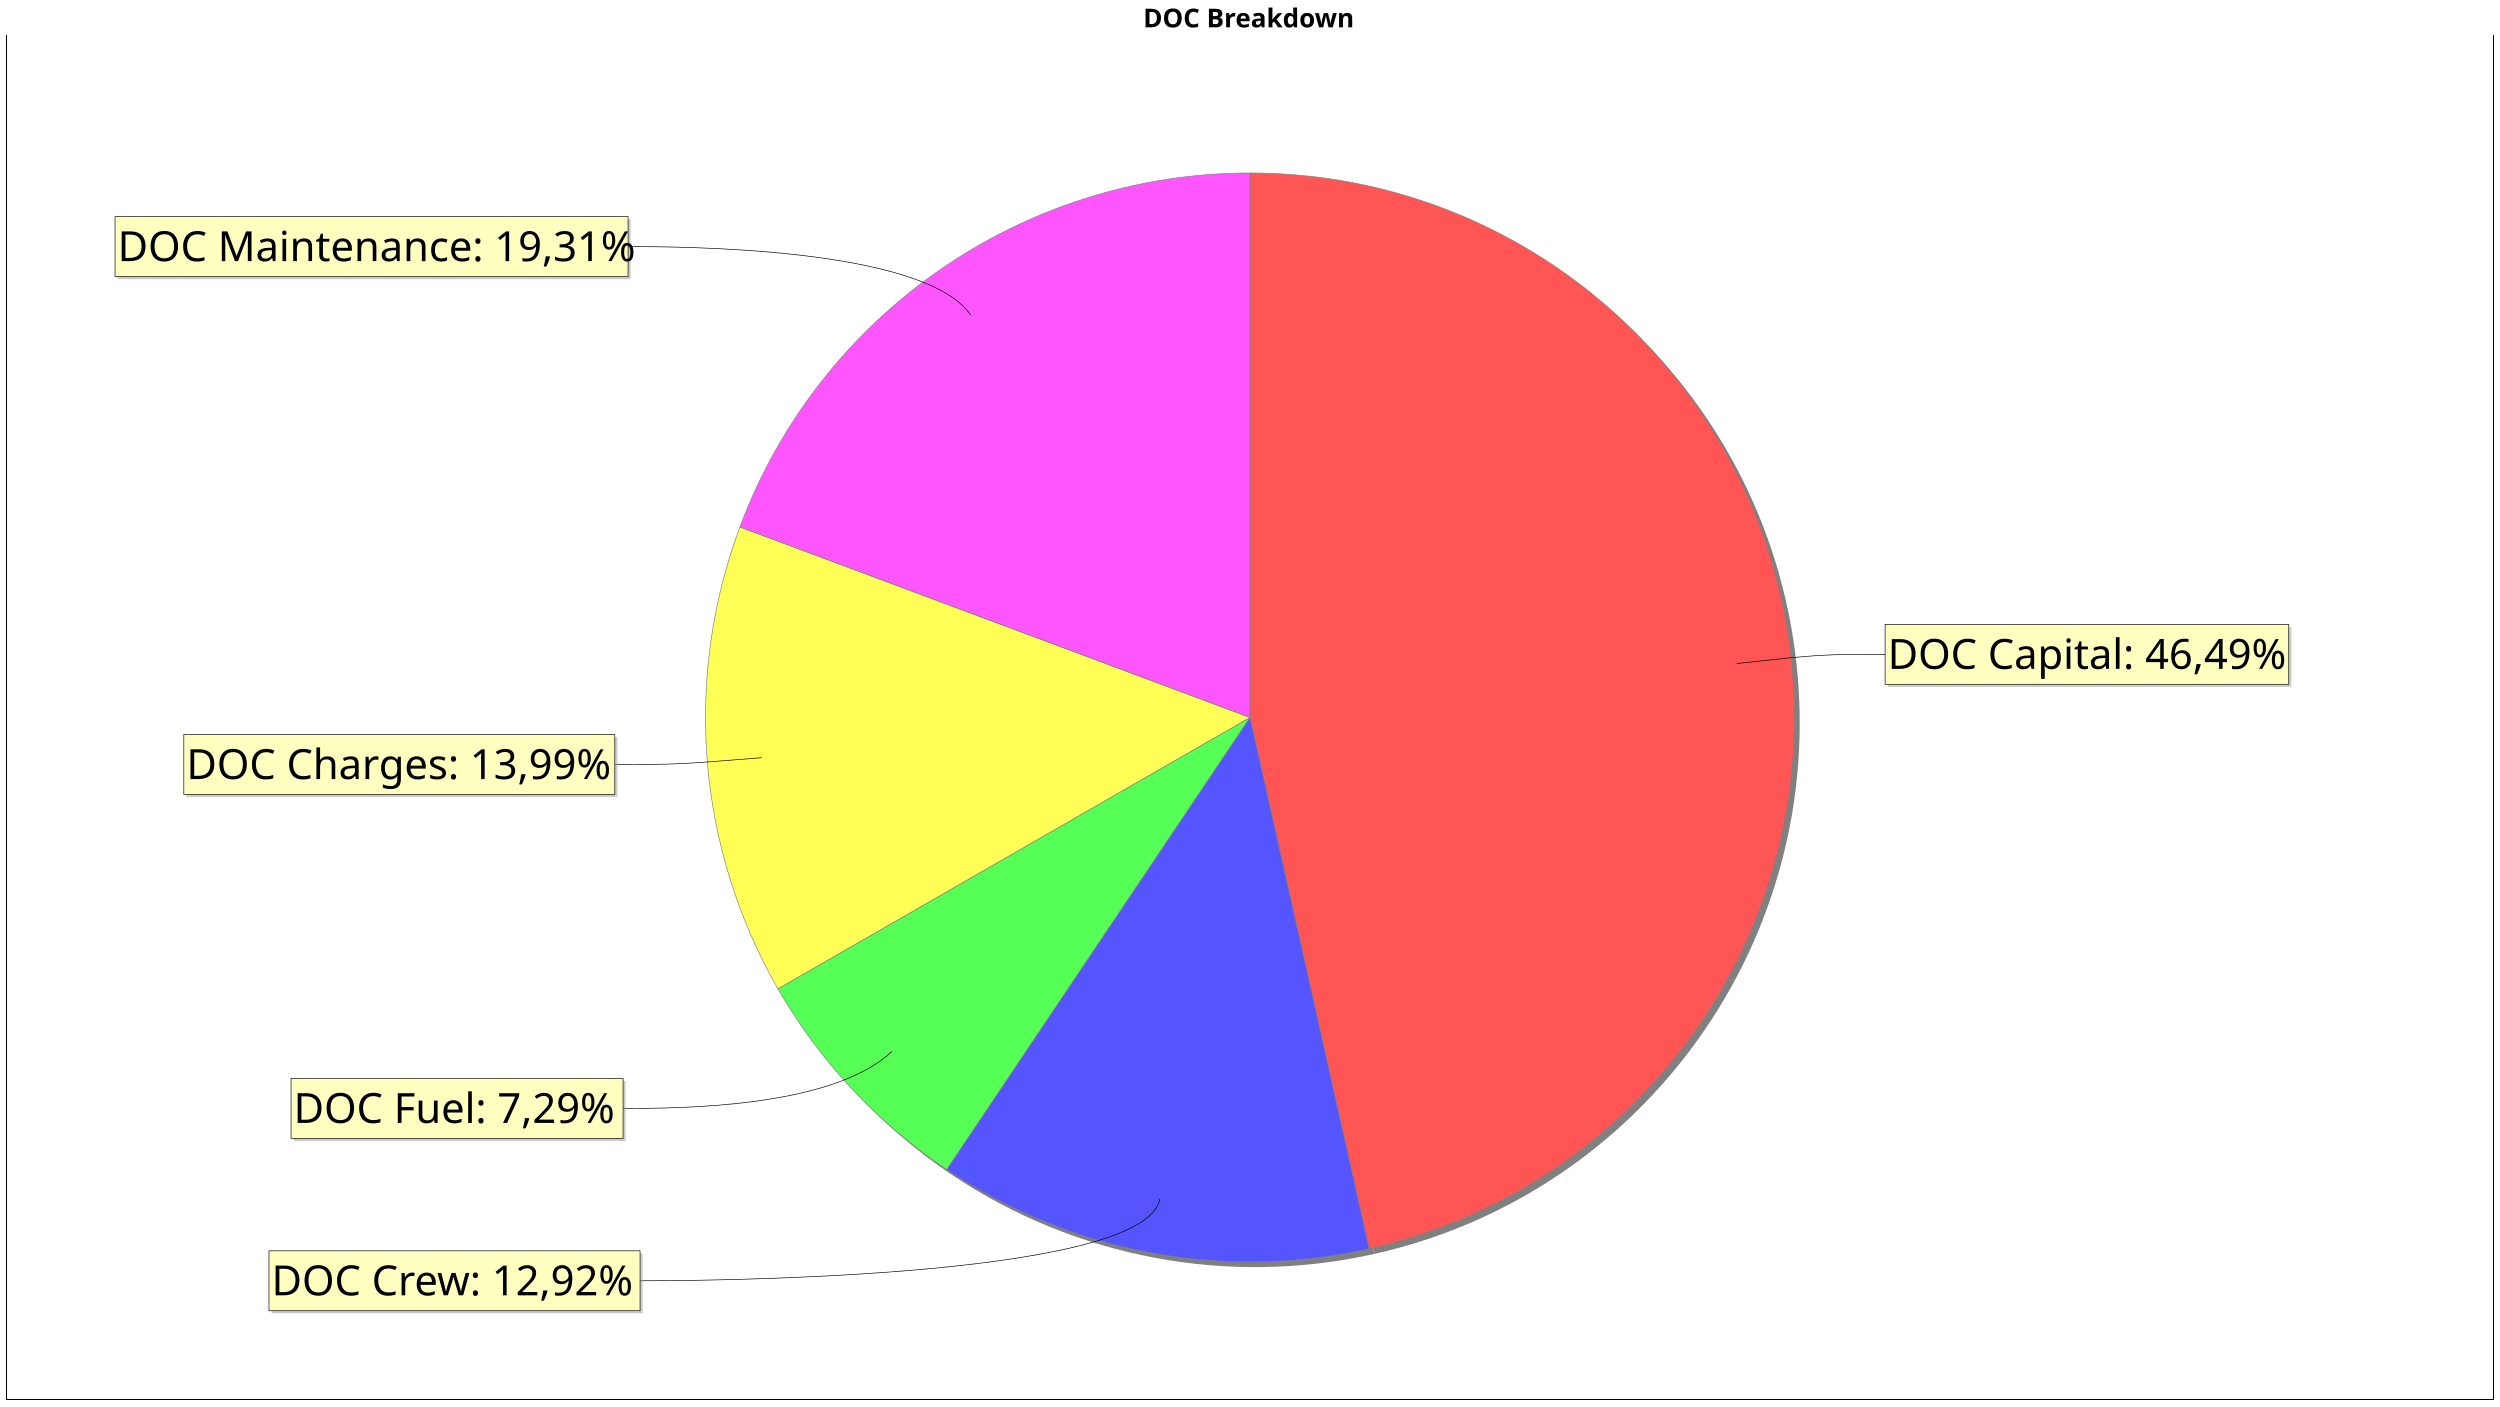
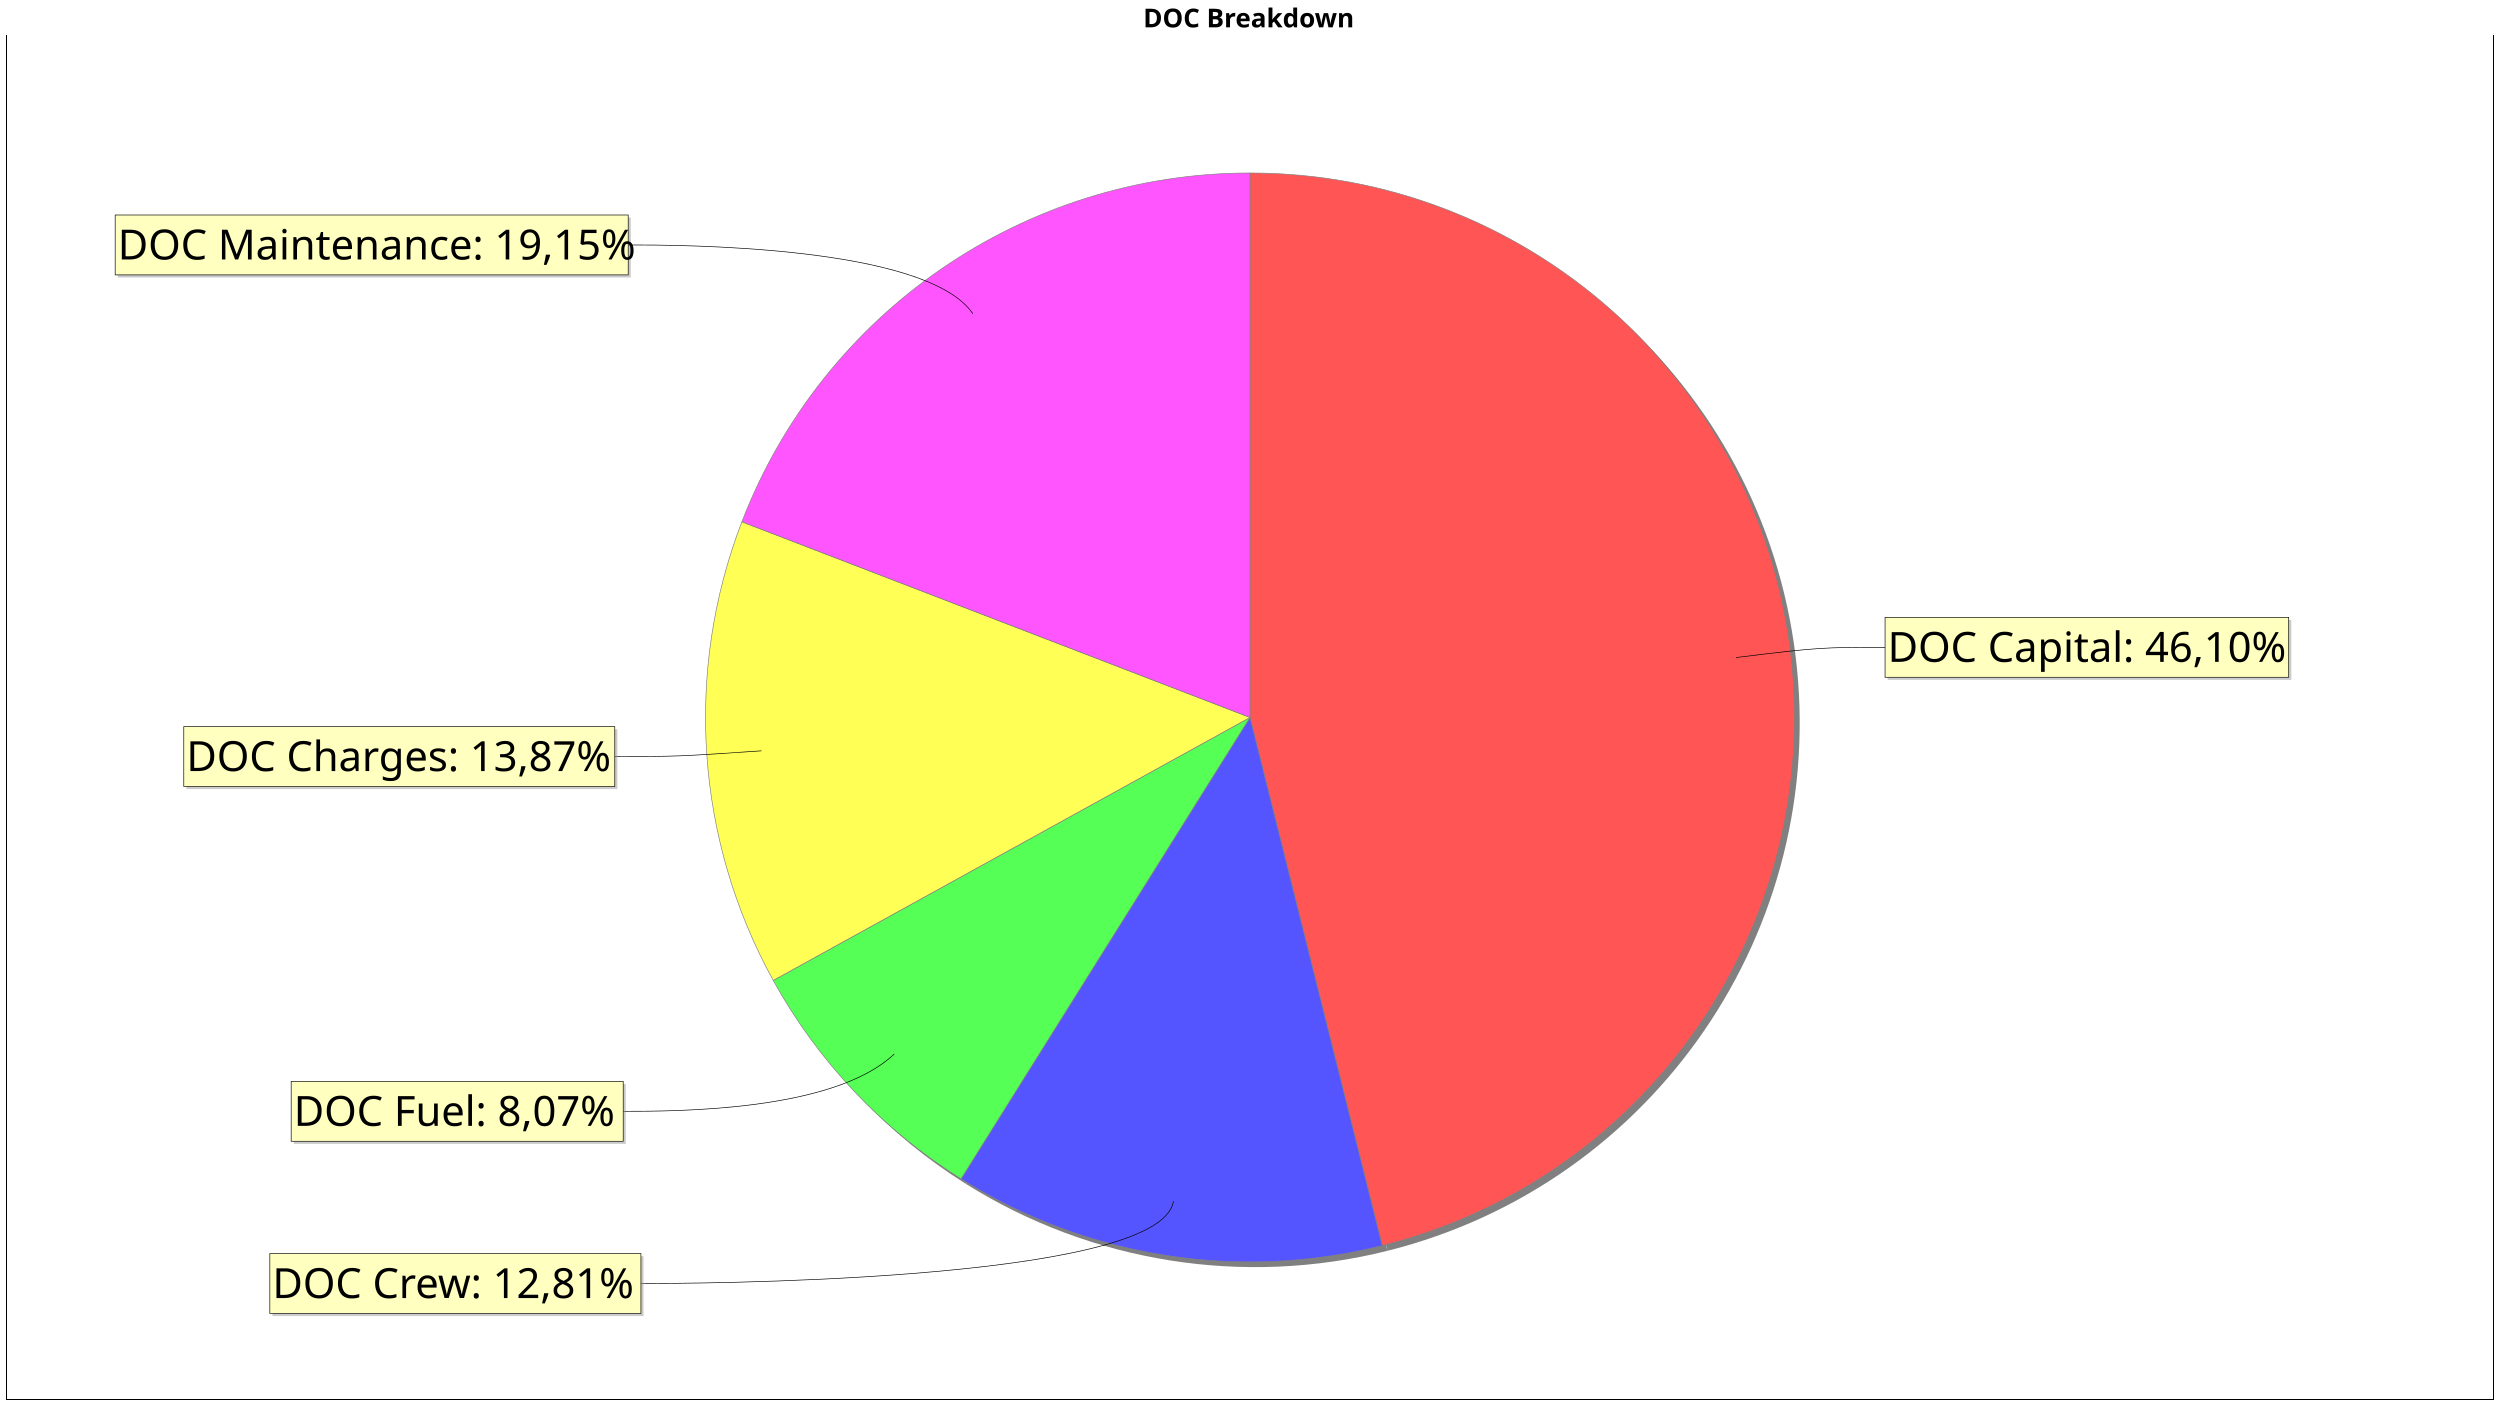
<svg xmlns="http://www.w3.org/2000/svg" width="1920" height="1080" text-rendering="auto" shape-rendering="auto">
  <defs>
-     <clipPath id="_28949968212800clip-0">
+     <clipPath id="_24280582427152clip-0">
      <path d="M 0 0 L 1920 0 L 1920 1080 L 0 1080 L 0 0 Z " />
    </clipPath>
-     <clipPath id="_28949968212800clip-1">
+     <clipPath id="_24280582427152clip-1">
      <path d="M 5 27 L 5 1075 L 1915 1075 L 1915 27 Z " />
    </clipPath>
  </defs>
-   <rect x="0" y="0" width="1920" height="1080" style="fill: rgb(255,255,255); fill-opacity: 1.0" transform="matrix(1,0,0,1,0,0)" clip-path="url(#_28949968212800clip-0)" />
+   <rect x="0" y="0" width="1920" height="1080" style="fill: rgb(255,255,255); fill-opacity: 1.0" transform="matrix(1,0,0,1,0,0)" clip-path="url(#_24280582427152clip-0)" />
  <g transform="matrix(1,0,0,1,0,0)">
-     <text x="878" y="21.01" style="fill: rgb(0,0,0); fill-opacity: 1.0; font-family: Tahoma; font-size: 20px; font-weight: bold;" clip-path="url(#_28949968212800clip-0)">DOC Breakdown</text>
+     <text x="878" y="21.01" style="fill: rgb(0,0,0); fill-opacity: 1.0; font-family: Tahoma; font-size: 20px; font-weight: bold;" clip-path="url(#_24280582427152clip-0)">DOC Breakdown</text>
  </g>
-   <rect x="5" y="27" width="1910" height="1048" style="fill: rgb(255,255,255); fill-opacity: 0.0" transform="matrix(1,0,0,1,0,0)" clip-path="url(#_28949968212800clip-0)" />
-   <rect x="5" y="27" width="1910" height="1048" style="stroke-width: 0.5;stroke: rgb(0,0,0);stroke-opacity: 1.0;stroke-linecap: round;stroke-linejoin: round;shape-rendering:crispEdges;; fill: none" transform="matrix(1,0,0,1,0,0)" clip-path="url(#_28949968212800clip-0)" />
-   <g style="fill: rgb(128,128,128); fill-opacity: 1.0; stroke: none" transform="matrix(1,0,0,1,0,0)" clip-path="url(#_28949968212800clip-1)">
-     <path d="M 964 136.85 C 1177.12 136.85 1356.14 297.13 1379.61 508.95 C 1403.08 720.78 1263.48 916.36 1055.53 963.01 L 964 555 Z " />
+   <rect x="5" y="27" width="1910" height="1048" style="fill: rgb(255,255,255); fill-opacity: 0.0" transform="matrix(1,0,0,1,0,0)" clip-path="url(#_24280582427152clip-0)" />
+   <rect x="5" y="27" width="1910" height="1048" style="stroke-width: 0.5;stroke: rgb(0,0,0);stroke-opacity: 1.0;stroke-linecap: round;stroke-linejoin: round;shape-rendering:crispEdges;; fill: none" transform="matrix(1,0,0,1,0,0)" clip-path="url(#_24280582427152clip-0)" />
+   <g style="fill: rgb(128,128,128); fill-opacity: 1.0; stroke: none" transform="matrix(1,0,0,1,0,0)" clip-path="url(#_24280582427152clip-1)">
+     <path d="M 964 136.85 C 1175.15 136.85 1353.17 294.27 1379.01 503.83 C 1404.85 713.4 1270.39 909.34 1065.56 960.63 L 964 555 Z " />
  </g>
-   <g style="fill: rgb(128,128,128); fill-opacity: 1.0; stroke: none" transform="matrix(1,0,0,1,0,0)" clip-path="url(#_28949968212800clip-1)">
-     <path d="M 1055.53 963.01 C 943.6 988.12 826.26 966.14 731 902.22 L 964 555 Z " />
+   <g style="fill: rgb(128,128,128); fill-opacity: 1.0; stroke: none" transform="matrix(1,0,0,1,0,0)" clip-path="url(#_24280582427152clip-1)">
+     <path d="M 1065.56 960.63 C 955.25 988.25 838.44 969.75 742.06 909.39 L 964 555 Z " />
  </g>
-   <g style="fill: rgb(128,128,128); fill-opacity: 1.0; stroke: none" transform="matrix(1,0,0,1,0,0)" clip-path="url(#_28949968212800clip-1)">
-     <path d="M 731 902.22 C 677.75 866.49 633.44 818.99 601.48 763.4 L 964 555 Z " />
+   <g style="fill: rgb(128,128,128); fill-opacity: 1.0; stroke: none" transform="matrix(1,0,0,1,0,0)" clip-path="url(#_24280582427152clip-1)">
+     <path d="M 742.06 909.39 C 681.82 871.66 632.19 819.21 597.86 756.97 L 964 555 Z " />
  </g>
-   <g style="fill: rgb(128,128,128); fill-opacity: 1.0; stroke: none" transform="matrix(1,0,0,1,0,0)" clip-path="url(#_28949968212800clip-1)">
-     <path d="M 601.48 763.4 C 539.41 655.43 528.7 525.4 572.27 408.73 L 964 555 Z " />
+   <g style="fill: rgb(128,128,128); fill-opacity: 1.0; stroke: none" transform="matrix(1,0,0,1,0,0)" clip-path="url(#_24280582427152clip-1)">
+     <path d="M 597.86 756.97 C 538.23 648.86 529.42 519.94 573.78 404.73 L 964 555 Z " />
  </g>
-   <g style="fill: rgb(128,128,128); fill-opacity: 1.0; stroke: none" transform="matrix(1,0,0,1,0,0)" clip-path="url(#_28949968212800clip-1)">
-     <path d="M 572.27 408.73 C 633.31 245.23 789.48 136.85 964 136.85 L 964 555 Z " />
+   <g style="fill: rgb(128,128,128); fill-opacity: 1.0; stroke: none" transform="matrix(1,0,0,1,0,0)" clip-path="url(#_24280582427152clip-1)">
+     <path d="M 573.78 404.73 C 635.94 243.33 791.05 136.85 964 136.85 L 964 555 Z " />
  </g>
-   <g style="fill: rgb(255,85,85); fill-opacity: 1.0; stroke: none" transform="matrix(1,0,0,1,0,0)" clip-path="url(#_28949968212800clip-1)">
-     <path d="M 960 132.85 C 1173.12 132.85 1352.14 293.13 1375.61 504.95 C 1399.08 716.78 1259.48 912.36 1051.53 959.01 L 960 551 Z " />
+   <g style="fill: rgb(255,85,85); fill-opacity: 1.0; stroke: none" transform="matrix(1,0,0,1,0,0)" clip-path="url(#_24280582427152clip-1)">
+     <path d="M 960 132.85 C 1171.15 132.85 1349.17 290.27 1375.01 499.83 C 1400.85 709.4 1266.39 905.34 1061.56 956.63 L 960 551 Z " />
  </g>
-   <g style="stroke-width: 0.5;stroke: rgb(128,128,128);stroke-opacity: 1.0;stroke-linecap: round;stroke-linejoin: round;shape-rendering:geometricPrecision;; fill: none" transform="matrix(1,0,0,1,0,0)" clip-path="url(#_28949968212800clip-1)">
-     <path d="M 960 132.85 C 1173.12 132.85 1352.14 293.13 1375.61 504.95 C 1399.08 716.78 1259.48 912.36 1051.53 959.01 L 960 551 Z " />
+   <g style="stroke-width: 0.5;stroke: rgb(128,128,128);stroke-opacity: 1.0;stroke-linecap: round;stroke-linejoin: round;shape-rendering:geometricPrecision;; fill: none" transform="matrix(1,0,0,1,0,0)" clip-path="url(#_24280582427152clip-1)">
+     <path d="M 960 132.85 C 1171.15 132.85 1349.17 290.27 1375.01 499.83 C 1400.85 709.4 1266.39 905.34 1061.56 956.63 L 960 551 Z " />
  </g>
-   <g style="fill: rgb(85,85,255); fill-opacity: 1.0; stroke: none" transform="matrix(1,0,0,1,0,0)" clip-path="url(#_28949968212800clip-1)">
-     <path d="M 1051.53 959.01 C 939.6 984.12 822.26 962.14 727 898.22 L 960 551 Z " />
+   <g style="fill: rgb(85,85,255); fill-opacity: 1.0; stroke: none" transform="matrix(1,0,0,1,0,0)" clip-path="url(#_24280582427152clip-1)">
+     <path d="M 1061.56 956.63 C 951.25 984.25 834.44 965.75 738.06 905.39 L 960 551 Z " />
  </g>
-   <g style="stroke-width: 0.5;stroke: rgb(128,128,128);stroke-opacity: 1.0;stroke-linecap: round;stroke-linejoin: round;shape-rendering:geometricPrecision;; fill: none" transform="matrix(1,0,0,1,0,0)" clip-path="url(#_28949968212800clip-1)">
-     <path d="M 1051.53 959.01 C 939.6 984.12 822.26 962.14 727 898.22 L 960 551 Z " />
+   <g style="stroke-width: 0.5;stroke: rgb(128,128,128);stroke-opacity: 1.0;stroke-linecap: round;stroke-linejoin: round;shape-rendering:geometricPrecision;; fill: none" transform="matrix(1,0,0,1,0,0)" clip-path="url(#_24280582427152clip-1)">
+     <path d="M 1061.56 956.63 C 951.25 984.25 834.44 965.75 738.06 905.39 L 960 551 Z " />
  </g>
-   <g style="fill: rgb(85,255,85); fill-opacity: 1.0; stroke: none" transform="matrix(1,0,0,1,0,0)" clip-path="url(#_28949968212800clip-1)">
-     <path d="M 727 898.22 C 673.75 862.49 629.44 814.99 597.48 759.4 L 960 551 Z " />
+   <g style="fill: rgb(85,255,85); fill-opacity: 1.0; stroke: none" transform="matrix(1,0,0,1,0,0)" clip-path="url(#_24280582427152clip-1)">
+     <path d="M 738.06 905.39 C 677.82 867.66 628.19 815.21 593.86 752.97 L 960 551 Z " />
  </g>
-   <g style="stroke-width: 0.5;stroke: rgb(128,128,128);stroke-opacity: 1.0;stroke-linecap: round;stroke-linejoin: round;shape-rendering:geometricPrecision;; fill: none" transform="matrix(1,0,0,1,0,0)" clip-path="url(#_28949968212800clip-1)">
-     <path d="M 727 898.22 C 673.75 862.49 629.44 814.99 597.48 759.4 L 960 551 Z " />
+   <g style="stroke-width: 0.5;stroke: rgb(128,128,128);stroke-opacity: 1.0;stroke-linecap: round;stroke-linejoin: round;shape-rendering:geometricPrecision;; fill: none" transform="matrix(1,0,0,1,0,0)" clip-path="url(#_24280582427152clip-1)">
+     <path d="M 738.06 905.39 C 677.82 867.66 628.19 815.21 593.86 752.97 L 960 551 Z " />
  </g>
-   <g style="fill: rgb(255,255,85); fill-opacity: 1.0; stroke: none" transform="matrix(1,0,0,1,0,0)" clip-path="url(#_28949968212800clip-1)">
-     <path d="M 597.48 759.4 C 535.41 651.43 524.7 521.4 568.27 404.73 L 960 551 Z " />
+   <g style="fill: rgb(255,255,85); fill-opacity: 1.0; stroke: none" transform="matrix(1,0,0,1,0,0)" clip-path="url(#_24280582427152clip-1)">
+     <path d="M 593.86 752.97 C 534.23 644.86 525.42 515.94 569.78 400.73 L 960 551 Z " />
  </g>
-   <g style="stroke-width: 0.5;stroke: rgb(128,128,128);stroke-opacity: 1.0;stroke-linecap: round;stroke-linejoin: round;shape-rendering:geometricPrecision;; fill: none" transform="matrix(1,0,0,1,0,0)" clip-path="url(#_28949968212800clip-1)">
-     <path d="M 597.48 759.4 C 535.41 651.43 524.7 521.4 568.27 404.73 L 960 551 Z " />
+   <g style="stroke-width: 0.5;stroke: rgb(128,128,128);stroke-opacity: 1.0;stroke-linecap: round;stroke-linejoin: round;shape-rendering:geometricPrecision;; fill: none" transform="matrix(1,0,0,1,0,0)" clip-path="url(#_24280582427152clip-1)">
+     <path d="M 593.86 752.97 C 534.23 644.86 525.42 515.94 569.78 400.73 L 960 551 Z " />
  </g>
-   <g style="fill: rgb(255,85,255); fill-opacity: 1.0; stroke: none" transform="matrix(1,0,0,1,0,0)" clip-path="url(#_28949968212800clip-1)">
-     <path d="M 568.27 404.73 C 629.31 241.23 785.48 132.85 960 132.85 L 960 551 Z " />
+   <g style="fill: rgb(255,85,255); fill-opacity: 1.0; stroke: none" transform="matrix(1,0,0,1,0,0)" clip-path="url(#_24280582427152clip-1)">
+     <path d="M 569.78 400.73 C 631.94 239.33 787.05 132.85 960 132.85 L 960 551 Z " />
  </g>
-   <g style="stroke-width: 0.5;stroke: rgb(128,128,128);stroke-opacity: 1.0;stroke-linecap: round;stroke-linejoin: round;shape-rendering:geometricPrecision;; fill: none" transform="matrix(1,0,0,1,0,0)" clip-path="url(#_28949968212800clip-1)">
-     <path d="M 568.27 404.73 C 629.31 241.23 785.48 132.85 960 132.85 L 960 551 Z " />
+   <g style="stroke-width: 0.5;stroke: rgb(128,128,128);stroke-opacity: 1.0;stroke-linecap: round;stroke-linejoin: round;shape-rendering:geometricPrecision;; fill: none" transform="matrix(1,0,0,1,0,0)" clip-path="url(#_24280582427152clip-1)">
+     <path d="M 569.78 400.73 C 631.94 239.33 787.05 132.85 960 132.85 L 960 551 Z " />
  </g>
-   <g style="stroke-width: 0.5;stroke: rgb(0,0,0);stroke-opacity: 1.0;stroke-linecap: square;shape-rendering:geometricPrecision;; fill: none" transform="matrix(1,0,0,1,0,0)" clip-path="url(#_28949968212800clip-1)">
-     <path d="M 482.35 189.4 C 519.84 189.4 709.03 189.4 745.42 241.83" />
+   <g style="stroke-width: 0.5;stroke: rgb(0,0,0);stroke-opacity: 1.0;stroke-linecap: square;shape-rendering:geometricPrecision;; fill: none" transform="matrix(1,0,0,1,0,0)" clip-path="url(#_24280582427152clip-1)">
+     <path d="M 482.45 188.12 C 519.84 188.12 710.89 188.12 747.01 240.74" />
  </g>
-   <rect x="90.35" y="168.4" width="394" height="46" style="fill: rgb(151,151,151); fill-opacity: 0.502" transform="matrix(1,0,0,1,0,0)" clip-path="url(#_28949968212800clip-1)" />
-   <rect x="88.35" y="166.4" width="394" height="46" style="fill: rgb(255,255,192); fill-opacity: 1.0" transform="matrix(1,0,0,1,0,0)" clip-path="url(#_28949968212800clip-1)" />
-   <rect x="88.35" y="166.4" width="394" height="46" style="stroke-width: 0.5;stroke: rgb(0,0,0);stroke-opacity: 1.0;stroke-linecap: square;shape-rendering:geometricPrecision;; fill: none" transform="matrix(1,0,0,1,0,0)" clip-path="url(#_28949968212800clip-1)" />
+   <rect x="90.45" y="167.12" width="394" height="46" style="fill: rgb(151,151,151); fill-opacity: 0.502" transform="matrix(1,0,0,1,0,0)" clip-path="url(#_24280582427152clip-1)" />
+   <rect x="88.45" y="165.12" width="394" height="46" style="fill: rgb(255,255,192); fill-opacity: 1.0" transform="matrix(1,0,0,1,0,0)" clip-path="url(#_24280582427152clip-1)" />
+   <rect x="88.45" y="165.12" width="394" height="46" style="stroke-width: 0.5;stroke: rgb(0,0,0);stroke-opacity: 1.0;stroke-linecap: square;shape-rendering:geometricPrecision;; fill: none" transform="matrix(1,0,0,1,0,0)" clip-path="url(#_24280582427152clip-1)" />
  <g transform="matrix(1,0,0,1,0,0)">
-     <text x="90.35" y="200.57" style="fill: rgb(0,0,0); fill-opacity: 1.0; font-family: sans-serif; font-size: 32px;" clip-path="url(#_28949968212800clip-1)">DOC Maintenance: 19,31%</text>
+     <text x="90.45" y="199.29" style="fill: rgb(0,0,0); fill-opacity: 1.0; font-family: sans-serif; font-size: 32px;" clip-path="url(#_24280582427152clip-1)">DOC Maintenance: 19,15%</text>
  </g>
-   <g style="stroke-width: 0.5;stroke: rgb(0,0,0);stroke-opacity: 1.0;stroke-linecap: square;shape-rendering:geometricPrecision;; fill: none" transform="matrix(1,0,0,1,0,0)" clip-path="url(#_28949968212800clip-1)">
-     <path d="M 472.17 587.13 C 519.84 587.13 521.33 587.13 584.93 581.89" />
+   <g style="stroke-width: 0.5;stroke: rgb(0,0,0);stroke-opacity: 1.0;stroke-linecap: square;shape-rendering:geometricPrecision;; fill: none" transform="matrix(1,0,0,1,0,0)" clip-path="url(#_24280582427152clip-1)">
+     <path d="M 472.15 581.01 C 519.84 581.01 520.86 581.01 584.54 576.66" />
  </g>
-   <rect x="143.17" y="566.13" width="331" height="46" style="fill: rgb(151,151,151); fill-opacity: 0.502" transform="matrix(1,0,0,1,0,0)" clip-path="url(#_28949968212800clip-1)" />
-   <rect x="141.17" y="564.13" width="331" height="46" style="fill: rgb(255,255,192); fill-opacity: 1.0" transform="matrix(1,0,0,1,0,0)" clip-path="url(#_28949968212800clip-1)" />
-   <rect x="141.17" y="564.13" width="331" height="46" style="stroke-width: 0.5;stroke: rgb(0,0,0);stroke-opacity: 1.0;stroke-linecap: square;shape-rendering:geometricPrecision;; fill: none" transform="matrix(1,0,0,1,0,0)" clip-path="url(#_28949968212800clip-1)" />
+   <rect x="143.15" y="560.01" width="331" height="46" style="fill: rgb(151,151,151); fill-opacity: 0.502" transform="matrix(1,0,0,1,0,0)" clip-path="url(#_24280582427152clip-1)" />
+   <rect x="141.15" y="558.01" width="331" height="46" style="fill: rgb(255,255,192); fill-opacity: 1.0" transform="matrix(1,0,0,1,0,0)" clip-path="url(#_24280582427152clip-1)" />
+   <rect x="141.15" y="558.01" width="331" height="46" style="stroke-width: 0.5;stroke: rgb(0,0,0);stroke-opacity: 1.0;stroke-linecap: square;shape-rendering:geometricPrecision;; fill: none" transform="matrix(1,0,0,1,0,0)" clip-path="url(#_24280582427152clip-1)" />
  <g transform="matrix(1,0,0,1,0,0)">
-     <text x="143.17" y="598.31" style="fill: rgb(0,0,0); fill-opacity: 1.0; font-family: sans-serif; font-size: 32px;" clip-path="url(#_28949968212800clip-1)">DOC Charges: 13,99%</text>
+     <text x="143.15" y="592.18" style="fill: rgb(0,0,0); fill-opacity: 1.0; font-family: sans-serif; font-size: 32px;" clip-path="url(#_24280582427152clip-1)">DOC Charges: 13,87%</text>
  </g>
-   <g style="stroke-width: 0.5;stroke: rgb(0,0,0);stroke-opacity: 1.0;stroke-linecap: square;shape-rendering:geometricPrecision;; fill: none" transform="matrix(1,0,0,1,0,0)" clip-path="url(#_28949968212800clip-1)">
-     <path d="M 478.51 851.27 C 519.84 851.27 638.17 851.27 684.83 807.73" />
+   <g style="stroke-width: 0.5;stroke: rgb(0,0,0);stroke-opacity: 1.0;stroke-linecap: square;shape-rendering:geometricPrecision;; fill: none" transform="matrix(1,0,0,1,0,0)" clip-path="url(#_24280582427152clip-1)">
+     <path d="M 478.62 853.5 C 519.84 853.5 640.25 853.5 686.62 809.63" />
  </g>
-   <rect x="225.51" y="830.27" width="255" height="46" style="fill: rgb(151,151,151); fill-opacity: 0.502" transform="matrix(1,0,0,1,0,0)" clip-path="url(#_28949968212800clip-1)" />
-   <rect x="223.51" y="828.27" width="255" height="46" style="fill: rgb(255,255,192); fill-opacity: 1.0" transform="matrix(1,0,0,1,0,0)" clip-path="url(#_28949968212800clip-1)" />
-   <rect x="223.51" y="828.27" width="255" height="46" style="stroke-width: 0.5;stroke: rgb(0,0,0);stroke-opacity: 1.0;stroke-linecap: square;shape-rendering:geometricPrecision;; fill: none" transform="matrix(1,0,0,1,0,0)" clip-path="url(#_28949968212800clip-1)" />
+   <rect x="225.62" y="832.5" width="255" height="46" style="fill: rgb(151,151,151); fill-opacity: 0.502" transform="matrix(1,0,0,1,0,0)" clip-path="url(#_24280582427152clip-1)" />
+   <rect x="223.62" y="830.5" width="255" height="46" style="fill: rgb(255,255,192); fill-opacity: 1.0" transform="matrix(1,0,0,1,0,0)" clip-path="url(#_24280582427152clip-1)" />
+   <rect x="223.62" y="830.5" width="255" height="46" style="stroke-width: 0.5;stroke: rgb(0,0,0);stroke-opacity: 1.0;stroke-linecap: square;shape-rendering:geometricPrecision;; fill: none" transform="matrix(1,0,0,1,0,0)" clip-path="url(#_24280582427152clip-1)" />
  <g transform="matrix(1,0,0,1,0,0)">
-     <text x="225.51" y="862.44" style="fill: rgb(0,0,0); fill-opacity: 1.0; font-family: sans-serif; font-size: 32px;" clip-path="url(#_28949968212800clip-1)">DOC Fuel: 7,29%</text>
+     <text x="225.62" y="864.67" style="fill: rgb(0,0,0); fill-opacity: 1.0; font-family: sans-serif; font-size: 32px;" clip-path="url(#_24280582427152clip-1)">DOC Fuel: 8,07%</text>
  </g>
-   <g style="stroke-width: 0.5;stroke: rgb(0,0,0);stroke-opacity: 1.0;stroke-linecap: square;shape-rendering:geometricPrecision;; fill: none" transform="matrix(1,0,0,1,0,0)" clip-path="url(#_28949968212800clip-1)">
-     <path d="M 491.57 983.64 C 519.84 983.64 878.96 983.64 890.71 920.9" />
+   <g style="stroke-width: 0.5;stroke: rgb(0,0,0);stroke-opacity: 1.0;stroke-linecap: square;shape-rendering:geometricPrecision;; fill: none" transform="matrix(1,0,0,1,0,0)" clip-path="url(#_24280582427152clip-1)">
+     <path d="M 492.23 985.74 C 519.84 985.74 891.14 985.74 901.13 922.7" />
  </g>
-   <rect x="208.57" y="962.64" width="285" height="46" style="fill: rgb(151,151,151); fill-opacity: 0.502" transform="matrix(1,0,0,1,0,0)" clip-path="url(#_28949968212800clip-1)" />
-   <rect x="206.57" y="960.64" width="285" height="46" style="fill: rgb(255,255,192); fill-opacity: 1.0" transform="matrix(1,0,0,1,0,0)" clip-path="url(#_28949968212800clip-1)" />
-   <rect x="206.57" y="960.64" width="285" height="46" style="stroke-width: 0.5;stroke: rgb(0,0,0);stroke-opacity: 1.0;stroke-linecap: square;shape-rendering:geometricPrecision;; fill: none" transform="matrix(1,0,0,1,0,0)" clip-path="url(#_28949968212800clip-1)" />
+   <rect x="209.23" y="964.74" width="285" height="46" style="fill: rgb(151,151,151); fill-opacity: 0.502" transform="matrix(1,0,0,1,0,0)" clip-path="url(#_24280582427152clip-1)" />
+   <rect x="207.23" y="962.74" width="285" height="46" style="fill: rgb(255,255,192); fill-opacity: 1.0" transform="matrix(1,0,0,1,0,0)" clip-path="url(#_24280582427152clip-1)" />
+   <rect x="207.23" y="962.74" width="285" height="46" style="stroke-width: 0.5;stroke: rgb(0,0,0);stroke-opacity: 1.0;stroke-linecap: square;shape-rendering:geometricPrecision;; fill: none" transform="matrix(1,0,0,1,0,0)" clip-path="url(#_24280582427152clip-1)" />
  <g transform="matrix(1,0,0,1,0,0)">
-     <text x="208.57" y="994.81" style="fill: rgb(0,0,0); fill-opacity: 1.0; font-family: sans-serif; font-size: 32px;" clip-path="url(#_28949968212800clip-1)">DOC Crew: 12,92%</text>
+     <text x="209.23" y="996.91" style="fill: rgb(0,0,0); fill-opacity: 1.0; font-family: sans-serif; font-size: 32px;" clip-path="url(#_24280582427152clip-1)">DOC Crew: 12,81%</text>
  </g>
-   <g style="stroke-width: 0.5;stroke: rgb(0,0,0);stroke-opacity: 1.0;stroke-linecap: square;shape-rendering:geometricPrecision;; fill: none" transform="matrix(1,0,0,1,0,0)" clip-path="url(#_28949968212800clip-1)">
-     <path d="M 1447.76 502.53 C 1400.16 502.53 1397.48 502.53 1334.05 509.56" />
+   <g style="stroke-width: 0.5;stroke: rgb(0,0,0);stroke-opacity: 1.0;stroke-linecap: square;shape-rendering:geometricPrecision;; fill: none" transform="matrix(1,0,0,1,0,0)" clip-path="url(#_24280582427152clip-1)">
+     <path d="M 1447.73 497.14 C 1400.16 497.14 1396.85 497.14 1333.51 504.95" />
  </g>
-   <rect x="1449.76" y="481.53" width="310" height="46" style="fill: rgb(151,151,151); fill-opacity: 0.502" transform="matrix(1,0,0,1,0,0)" clip-path="url(#_28949968212800clip-1)" />
-   <rect x="1447.76" y="479.53" width="310" height="46" style="fill: rgb(255,255,192); fill-opacity: 1.0" transform="matrix(1,0,0,1,0,0)" clip-path="url(#_28949968212800clip-1)" />
-   <rect x="1447.76" y="479.53" width="310" height="46" style="stroke-width: 0.5;stroke: rgb(0,0,0);stroke-opacity: 1.0;stroke-linecap: square;shape-rendering:geometricPrecision;; fill: none" transform="matrix(1,0,0,1,0,0)" clip-path="url(#_28949968212800clip-1)" />
+   <rect x="1449.73" y="476.14" width="310" height="46" style="fill: rgb(151,151,151); fill-opacity: 0.502" transform="matrix(1,0,0,1,0,0)" clip-path="url(#_24280582427152clip-1)" />
+   <rect x="1447.73" y="474.14" width="310" height="46" style="fill: rgb(255,255,192); fill-opacity: 1.0" transform="matrix(1,0,0,1,0,0)" clip-path="url(#_24280582427152clip-1)" />
+   <rect x="1447.73" y="474.14" width="310" height="46" style="stroke-width: 0.5;stroke: rgb(0,0,0);stroke-opacity: 1.0;stroke-linecap: square;shape-rendering:geometricPrecision;; fill: none" transform="matrix(1,0,0,1,0,0)" clip-path="url(#_24280582427152clip-1)" />
  <g transform="matrix(1,0,0,1,0,0)">
-     <text x="1449.76" y="513.7" style="fill: rgb(0,0,0); fill-opacity: 1.0; font-family: sans-serif; font-size: 32px;" clip-path="url(#_28949968212800clip-1)">DOC Capital: 46,49%</text>
+     <text x="1449.73" y="508.31" style="fill: rgb(0,0,0); fill-opacity: 1.0; font-family: sans-serif; font-size: 32px;" clip-path="url(#_24280582427152clip-1)">DOC Capital: 46,10%</text>
  </g>
-   <rect x="5" y="27" width="1910" height="1048" style="stroke-width: 0.5;stroke: rgb(0,0,0);stroke-opacity: 1.0;stroke-linecap: round;stroke-linejoin: round;shape-rendering:crispEdges;; fill: none" transform="matrix(1,0,0,1,0,0)" clip-path="url(#_28949968212800clip-0)" />
+   <rect x="5" y="27" width="1910" height="1048" style="stroke-width: 0.5;stroke: rgb(0,0,0);stroke-opacity: 1.0;stroke-linecap: round;stroke-linejoin: round;shape-rendering:crispEdges;; fill: none" transform="matrix(1,0,0,1,0,0)" clip-path="url(#_24280582427152clip-0)" />
</svg>
